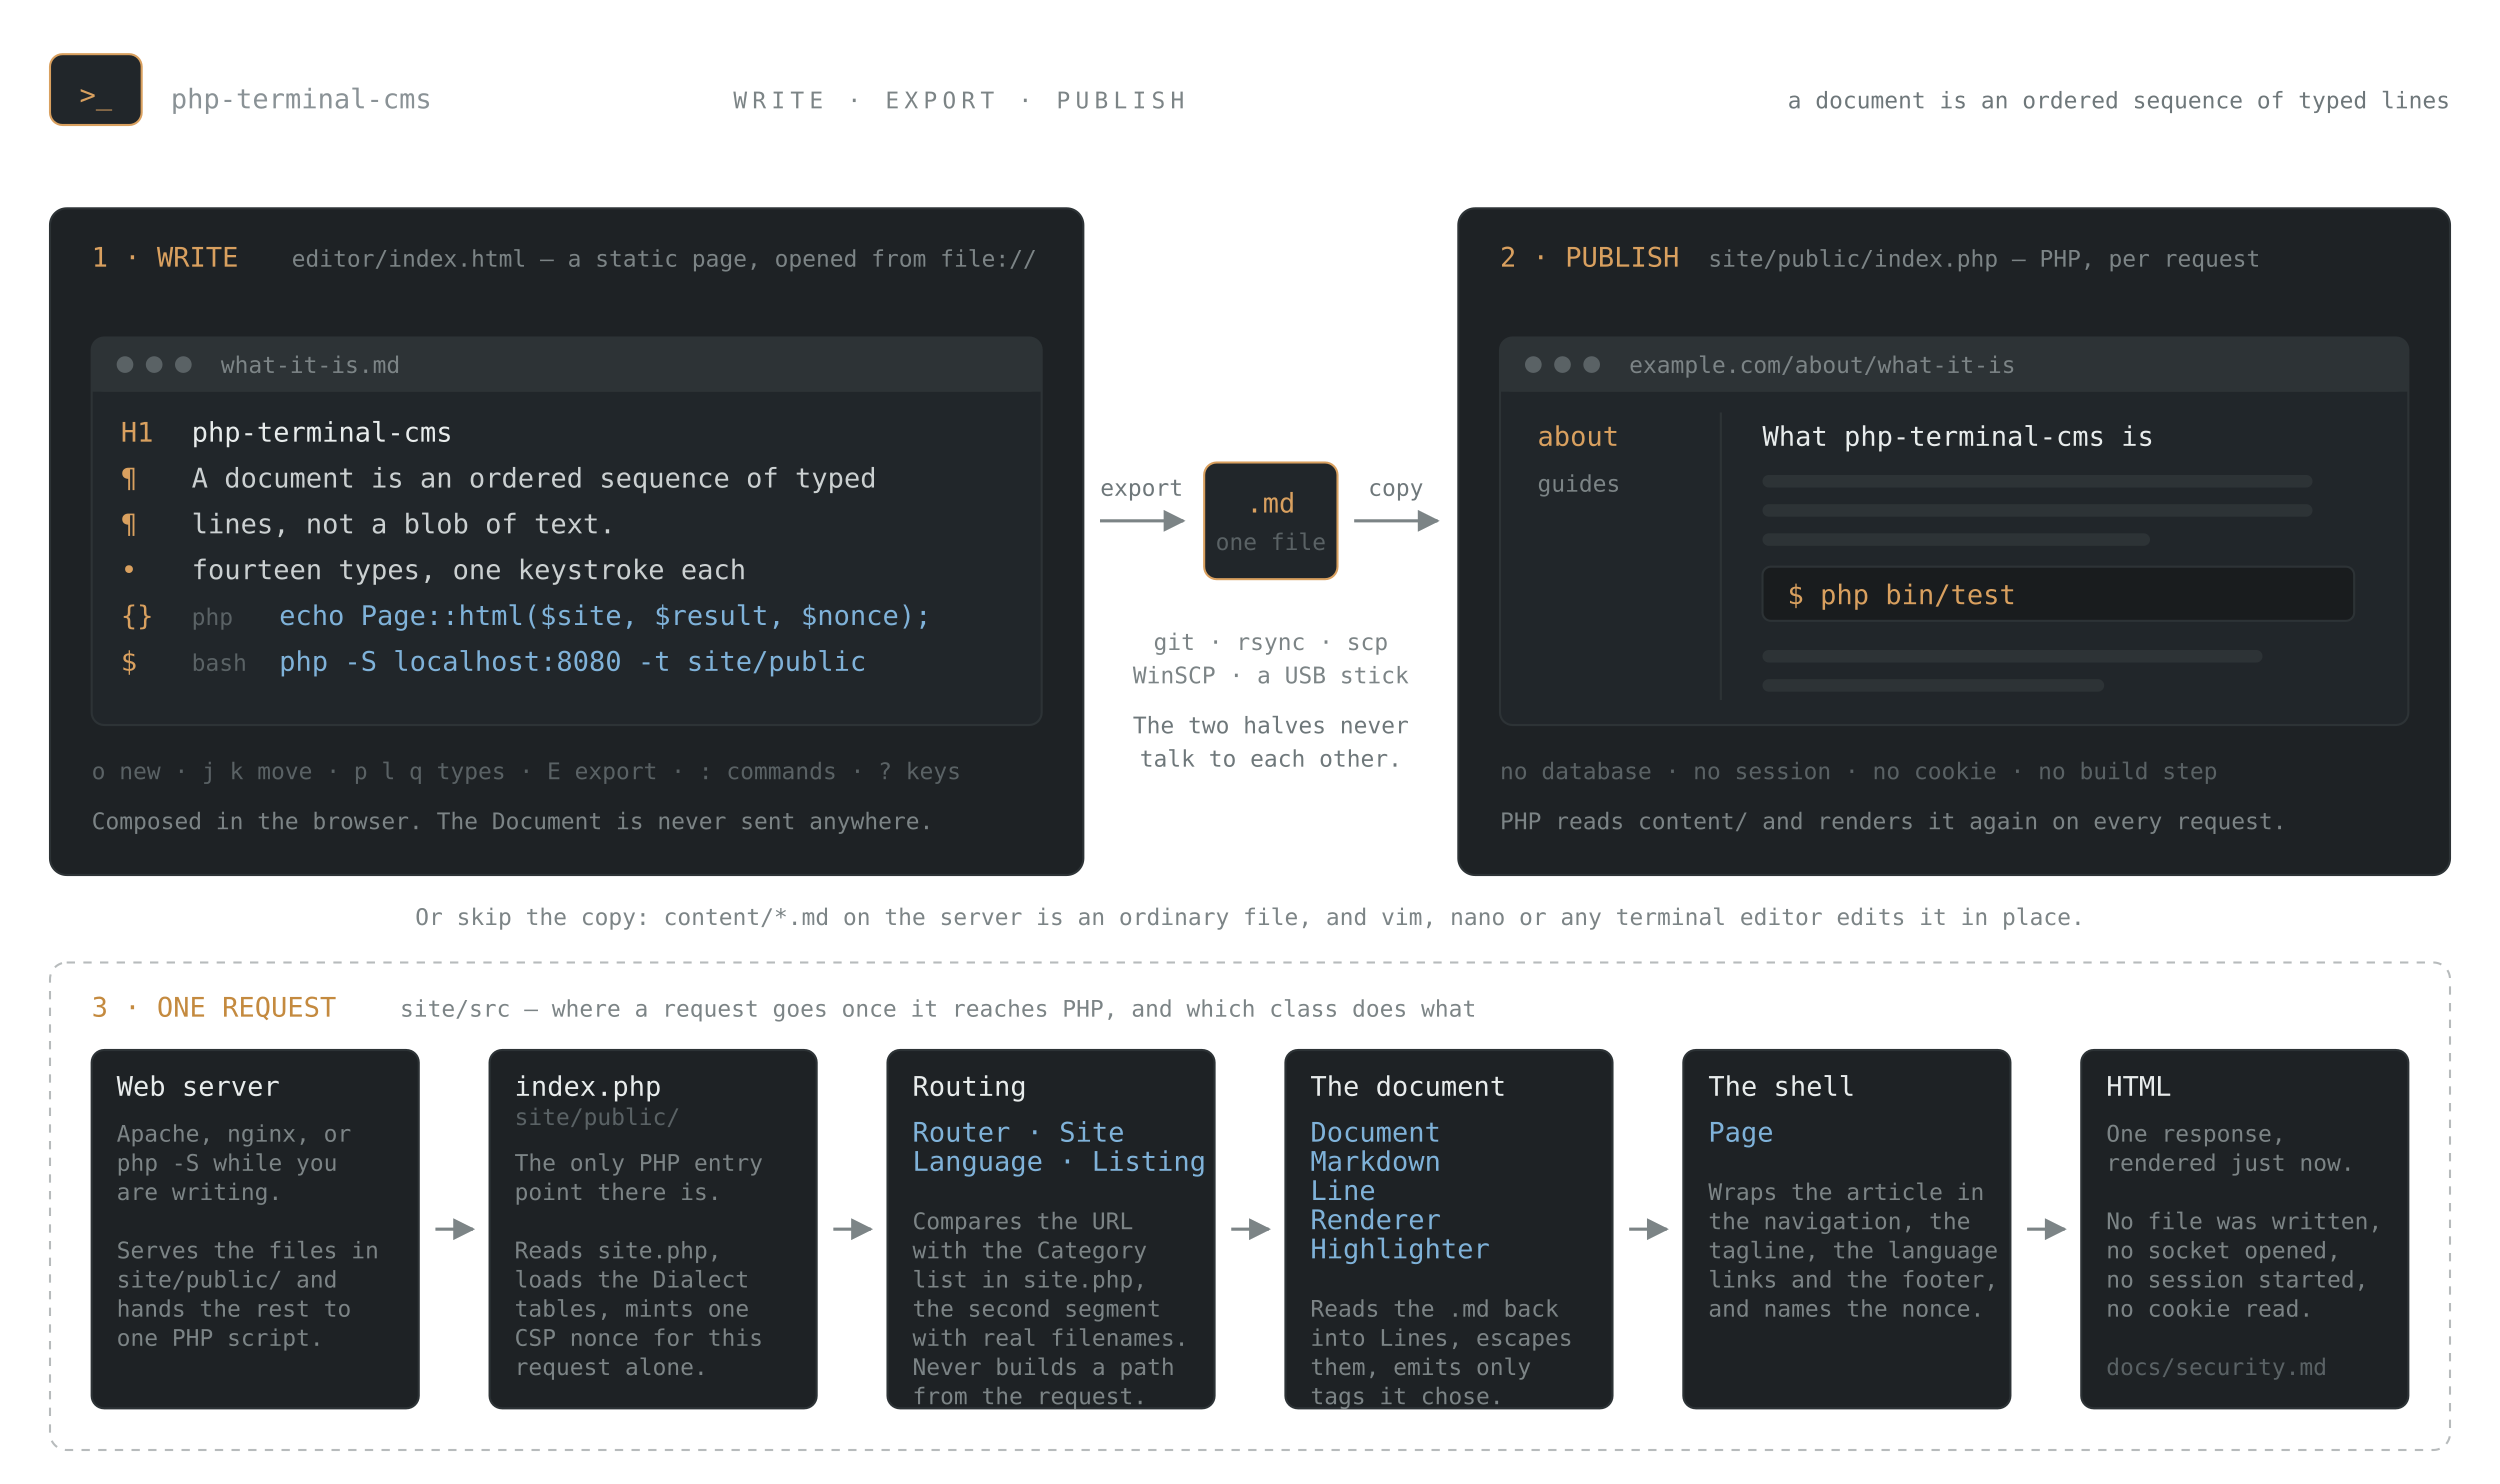
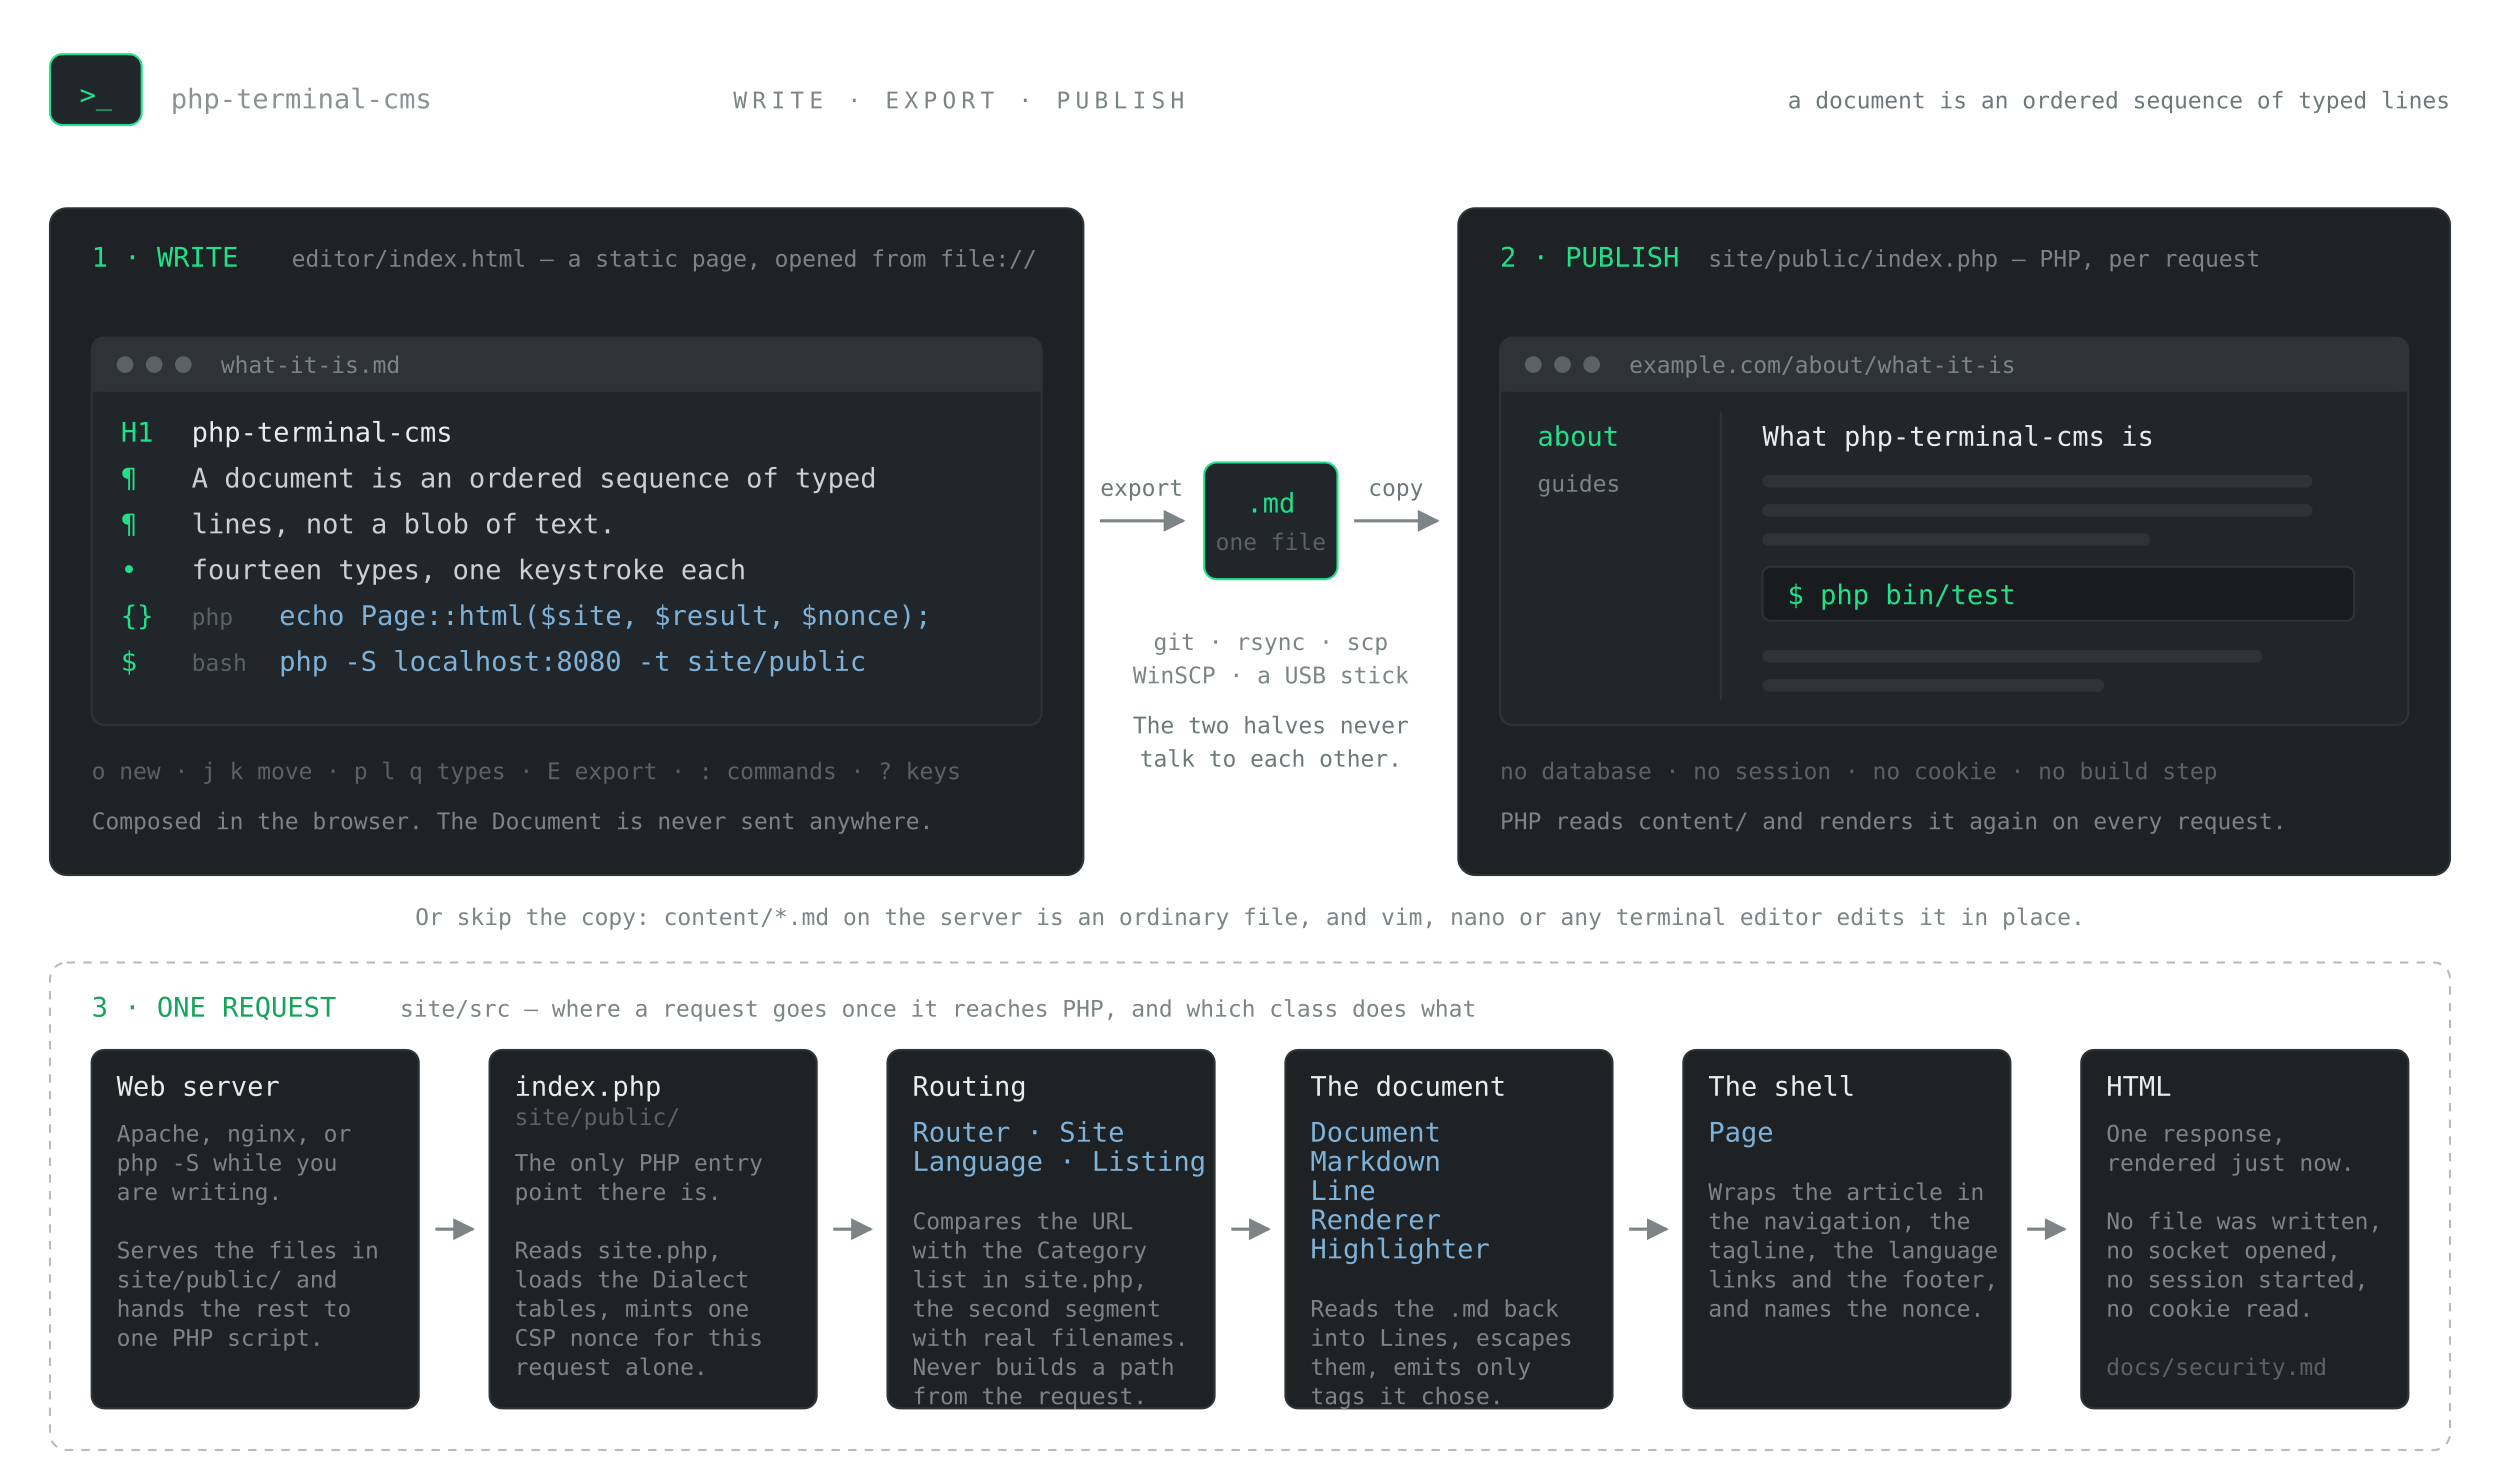
<svg xmlns="http://www.w3.org/2000/svg" viewBox="0 0 1200 712" width="1200" height="712" role="img" aria-labelledby="ttl dsc">
  <style>
  text { font-family: ui-monospace, SFMono-Regular, Menlo, Consolas, monospace; font-size: 13px; fill: #cbd0d1; }
  .h { fill: #e8ecec; }
-   .a { fill: #d9a05f; }
+   .a { fill: #21e08a; }
  .p { fill: #7fb2d9; }
  .s { fill: #7c8486; font-size: 11px; }
  .f { fill: #5a6265; font-size: 11px; }
  .cap { fill: #7c8486; font-size: 11px; }
  .panel { fill: #1e2225; stroke: #2d3336; }
  .win { fill: #21262a; stroke: #2d3336; }
  .bar { fill: #2d3336; }
  .arw { stroke: #7c8486; stroke-width: 1.5; fill: none; marker-end: url(#tip); }
  /* The picture has no ground of its own. Panels and windows carry theirs, so
     what is drawn inside them is always light on dark; what stands directly on
     the page (class o) is toned to read on white and on dark alike, and is
     sharpened for either where the viewer says which it prefers. */
  .o.h { fill: #8a9296; }
-   .o.a { fill: #c48a3f; }
+   .o.a { fill: #16a35c; }
  .o.s { fill: #7c8486; }
  .o.f { fill: #6e777a; }
  .frame { fill: none; stroke: #7c8486; stroke-opacity: .55; stroke-dasharray: 4 4; }
  @media (prefers-color-scheme: dark) {
-     .o.h { fill: #e8ecec; } .o.a { fill: #d9a05f; } .o.s { fill: #7c8486; } .o.f { fill: #5a6265; }
+     .o.h { fill: #e8ecec; } .o.a { fill: #21e08a; } .o.s { fill: #7c8486; } .o.f { fill: #5a6265; }
  }
  @media (prefers-color-scheme: light) {
-     .o.h { fill: #1e2225; } .o.a { fill: #9a6520; } .o.s { fill: #4f5759; } .o.f { fill: #6b7376; }
+     .o.h { fill: #1e2225; } .o.a { fill: #137a3f; } .o.s { fill: #4f5759; } .o.f { fill: #6b7376; }
  }
</style>
  <defs>
    <marker id="tip" viewBox="0 0 10 10" refX="9" refY="5" markerWidth="7" markerHeight="7" orient="auto-start-reverse">
      <path d="M0 0 L10 5 L0 10 z" fill="#7c8486" />
    </marker>
  </defs>
-   <rect x="24" y="26" width="44" height="34" rx="6" fill="#21262a" stroke="#d9a05f" />
+   <rect x="24" y="26" width="44" height="34" rx="6" fill="#21262a" stroke="#21e08a" />
  <text class="a" x="46" y="50" font-size="16" text-anchor="middle">&gt;_</text>
  <text class="o h" x="82" y="52" font-size="26">php-terminal-cms</text>
  <text class="o s" x="352" y="52" letter-spacing="2.5">WRITE · EXPORT · PUBLISH</text>
  <text class="o f" x="1176" y="52" text-anchor="end">a document is an ordered sequence of typed lines</text>
  <rect class="panel" x="24" y="100" width="496" height="320" rx="8" />
  <text class="a" x="44" y="128">1 · WRITE</text>
  <text class="s" x="140" y="128">editor/index.html — a static page, opened from file://</text>
  <rect class="win" x="44" y="162" width="456" height="186" rx="6" />
  <rect x="44" y="162" width="456" height="26" rx="6" fill="#2d3336" />
  <rect x="44" y="180" width="456" height="8" fill="#2d3336" />
  <circle cx="60" cy="175" r="4" fill="#5a6265" />
  <circle cx="74" cy="175" r="4" fill="#5a6265" />
  <circle cx="88" cy="175" r="4" fill="#5a6265" />
  <text class="s" x="106" y="179">what-it-is.md</text>
  <text class="a" x="58" y="212">H1</text>
  <text class="h" x="92" y="212">php-terminal-cms</text>
  <text class="a" x="58" y="234">¶</text>
  <text x="92" y="234">A document is an ordered sequence of typed</text>
  <text class="a" x="58" y="256">¶</text>
  <text x="92" y="256">lines, not a blob of text.</text>
  <text class="a" x="58" y="278">•</text>
  <text x="92" y="278">fourteen types, one keystroke each</text>
  <text class="a" x="58" y="300">{}</text>
  <text class="f" x="92" y="300">php</text>
  <text class="p" x="134" y="300">echo Page::html($site, $result, $nonce);</text>
  <text class="a" x="58" y="322">$</text>
  <text class="f" x="92" y="322">bash</text>
  <text class="p" x="134" y="322">php -S localhost:8080 -t site/public</text>
  <text class="f" x="44" y="374">o new · j k move · p l q types · E export · : commands · ? keys</text>
  <text class="cap" x="44" y="398">Composed in the browser. The Document is never sent anywhere.</text>
  <path class="arw" d="M528 250 H568" />
  <text class="o f" x="548" y="238" text-anchor="middle">export</text>
-   <rect x="578" y="222" width="64" height="56" rx="6" fill="#21262a" stroke="#d9a05f" />
+   <rect x="578" y="222" width="64" height="56" rx="6" fill="#21262a" stroke="#21e08a" />
  <text class="a" x="610" y="246" text-anchor="middle">.md</text>
  <text class="f" x="610" y="264" text-anchor="middle">one file</text>
  <path class="arw" d="M650 250 H690" />
  <text class="o f" x="670" y="238" text-anchor="middle">copy</text>
  <text class="o s" x="610" y="312" text-anchor="middle">git · rsync · scp</text>
  <text class="o s" x="610" y="328" text-anchor="middle">WinSCP · a USB stick</text>
  <text class="o f" x="610" y="352" text-anchor="middle">The two halves never</text>
  <text class="o f" x="610" y="368" text-anchor="middle">talk to each other.</text>
  <rect class="panel" x="700" y="100" width="476" height="320" rx="8" />
  <text class="a" x="720" y="128">2 · PUBLISH</text>
  <text class="s" x="820" y="128">site/public/index.php — PHP, per request</text>
  <rect class="win" x="720" y="162" width="436" height="186" rx="6" />
  <rect x="720" y="162" width="436" height="26" rx="6" fill="#2d3336" />
  <rect x="720" y="180" width="436" height="8" fill="#2d3336" />
  <circle cx="736" cy="175" r="4" fill="#5a6265" />
  <circle cx="750" cy="175" r="4" fill="#5a6265" />
  <circle cx="764" cy="175" r="4" fill="#5a6265" />
  <text class="s" x="782" y="179">example.com/about/what-it-is</text>
  <text class="a" x="738" y="214">about</text>
  <text class="s" x="738" y="236">guides</text>
  <path d="M826 198 V336" stroke="#2d3336" stroke-width="1" />
  <text class="h" x="846" y="214">What php-terminal-cms is</text>
  <rect class="bar" x="846" y="228" width="264" height="6" rx="3" />
  <rect class="bar" x="846" y="242" width="264" height="6" rx="3" />
  <rect class="bar" x="846" y="256" width="186" height="6" rx="3" />
  <rect x="846" y="272" width="284" height="26" rx="4" fill="#191c1e" stroke="#2d3336" />
  <text class="a" x="858" y="290" font-size="12">$ php bin/test</text>
  <rect class="bar" x="846" y="312" width="240" height="6" rx="3" />
  <rect class="bar" x="846" y="326" width="164" height="6" rx="3" />
  <text class="f" x="720" y="374">no database · no session · no cookie · no build step</text>
  <text class="cap" x="720" y="398">PHP reads content/ and renders it again on every request.</text>
  <text class="o s" x="600" y="444" text-anchor="middle">Or skip the copy: content/*.md on the server is an ordinary file, and vim, nano or any terminal editor edits it in place.</text>
  <rect class="frame" x="24" y="462" width="1152" height="234" rx="8" />
  <text class="o a" x="44" y="488">3 · ONE REQUEST</text>
  <text class="o s" x="192" y="488">site/src — where a request goes once it reaches PHP, and which class does what</text>
  <rect class="panel" x="44" y="504" width="157" height="172" rx="6" />
  <text class="h" x="56" y="526" font-size="12">Web server</text>
  <text class="s" x="56" y="548">Apache, nginx, or</text>
  <text class="s" x="56" y="562">php -S while you</text>
  <text class="s" x="56" y="576">are writing.</text>
  <text class="s" x="56" y="604">Serves the files in</text>
  <text class="s" x="56" y="618">site/public/ and</text>
  <text class="s" x="56" y="632">hands the rest to</text>
  <text class="s" x="56" y="646">one PHP script.</text>
  <path class="arw" d="M209 590 H227" />
  <rect class="panel" x="235" y="504" width="157" height="172" rx="6" />
  <text class="h" x="247" y="526" font-size="12">index.php</text>
  <text class="f" x="247" y="540">site/public/</text>
  <text class="s" x="247" y="562">The only PHP entry</text>
  <text class="s" x="247" y="576">point there is.</text>
  <text class="s" x="247" y="604">Reads site.php,</text>
  <text class="s" x="247" y="618">loads the Dialect</text>
  <text class="s" x="247" y="632">tables, mints one</text>
  <text class="s" x="247" y="646">CSP nonce for this</text>
  <text class="s" x="247" y="660">request alone.</text>
  <path class="arw" d="M400 590 H418" />
  <rect class="panel" x="426" y="504" width="157" height="172" rx="6" />
  <text class="h" x="438" y="526" font-size="12">Routing</text>
  <text class="p" x="438" y="548" font-size="11">Router · Site</text>
  <text class="p" x="438" y="562" font-size="11">Language · Listing</text>
  <text class="s" x="438" y="590">Compares the URL</text>
  <text class="s" x="438" y="604">with the Category</text>
  <text class="s" x="438" y="618">list in site.php,</text>
  <text class="s" x="438" y="632">the second segment</text>
  <text class="s" x="438" y="646">with real filenames.</text>
  <text class="s" x="438" y="660">Never builds a path</text>
  <text class="s" x="438" y="674">from the request.</text>
  <path class="arw" d="M591 590 H609" />
  <rect class="panel" x="617" y="504" width="157" height="172" rx="6" />
  <text class="h" x="629" y="526" font-size="12">The document</text>
  <text class="p" x="629" y="548" font-size="11">Document</text>
  <text class="p" x="629" y="562" font-size="11">Markdown</text>
  <text class="p" x="629" y="576" font-size="11">Line</text>
  <text class="p" x="629" y="590" font-size="11">Renderer</text>
  <text class="p" x="629" y="604" font-size="11">Highlighter</text>
  <text class="s" x="629" y="632">Reads the .md back</text>
  <text class="s" x="629" y="646">into Lines, escapes</text>
  <text class="s" x="629" y="660">them, emits only</text>
  <text class="s" x="629" y="674">tags it chose.</text>
  <path class="arw" d="M782 590 H800" />
  <rect class="panel" x="808" y="504" width="157" height="172" rx="6" />
  <text class="h" x="820" y="526" font-size="12">The shell</text>
  <text class="p" x="820" y="548" font-size="11">Page</text>
  <text class="s" x="820" y="576">Wraps the article in</text>
  <text class="s" x="820" y="590">the navigation, the</text>
  <text class="s" x="820" y="604">tagline, the language</text>
  <text class="s" x="820" y="618">links and the footer,</text>
  <text class="s" x="820" y="632">and names the nonce.</text>
  <path class="arw" d="M973 590 H991" />
  <rect class="panel" x="999" y="504" width="157" height="172" rx="6" />
  <text class="h" x="1011" y="526" font-size="12">HTML</text>
  <text class="s" x="1011" y="548">One response,</text>
  <text class="s" x="1011" y="562">rendered just now.</text>
  <text class="s" x="1011" y="590">No file was written,</text>
  <text class="s" x="1011" y="604">no socket opened,</text>
  <text class="s" x="1011" y="618">no session started,</text>
  <text class="s" x="1011" y="632">no cookie read.</text>
  <text class="f" x="1011" y="660">docs/security.md</text>
</svg>
